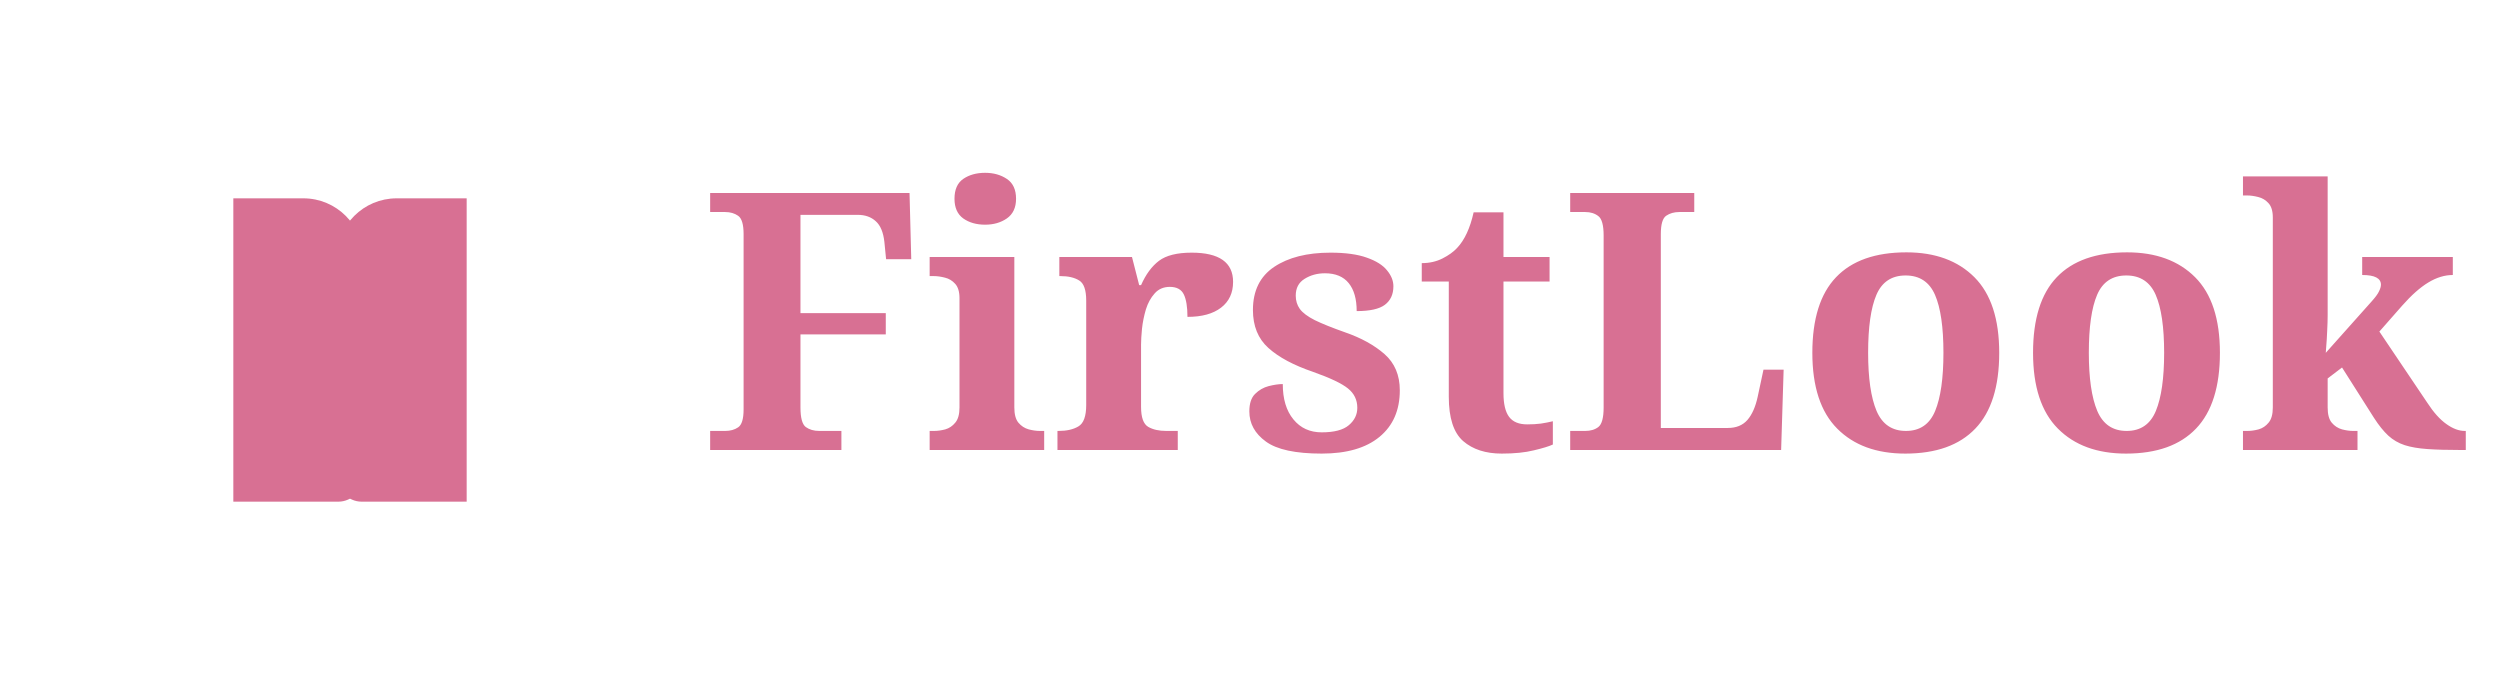
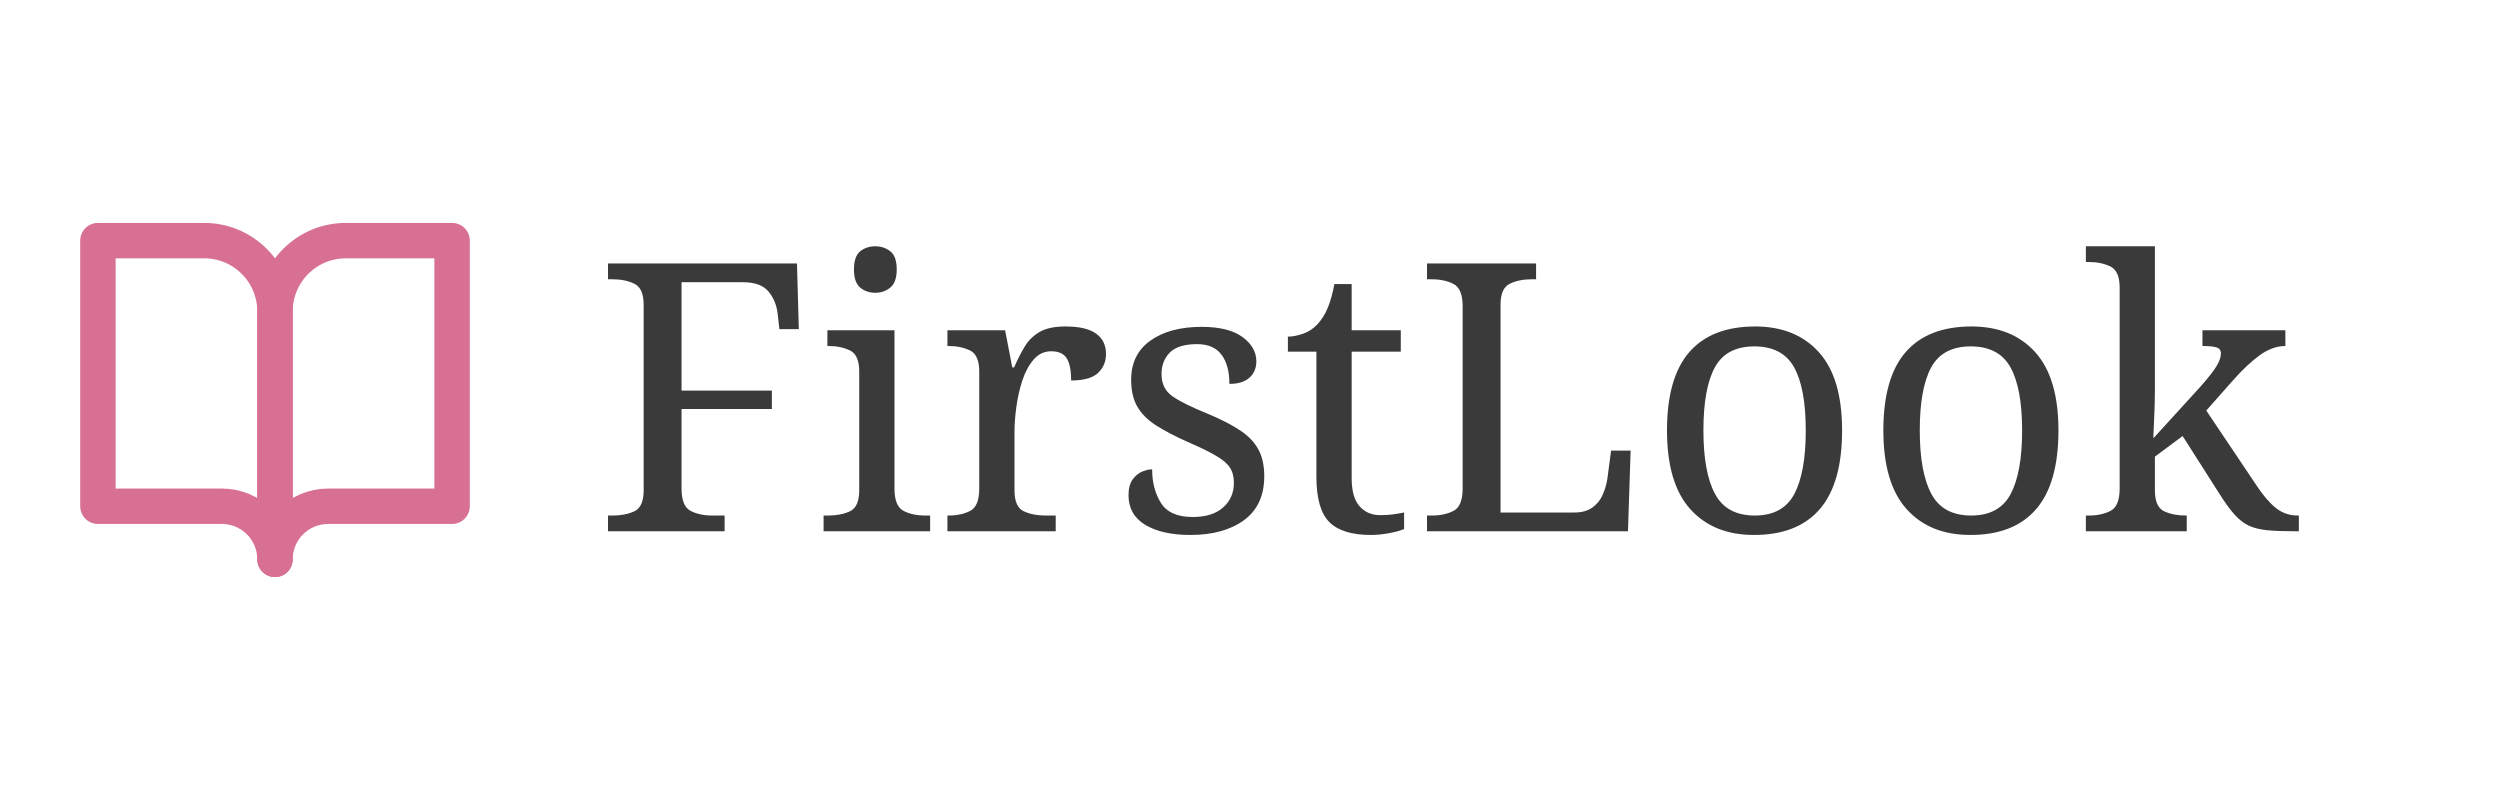
- <svg xmlns="http://www.w3.org/2000/svg" width="250" height="70" viewBox="0 0 250 70" fill="none">
-   <path d="M23.333 19.833H30.333C33.647 19.833 36.333 22.519 36.333 25.833V47.5C36.333 48.98 35.214 50.167 33.833 50.167H23.333" fill="#D87093" />
-   <path d="M46.667 19.833H39.667C36.353 19.833 33.667 22.519 33.667 25.833V47.5C33.667 48.98 34.786 50.167 36.167 50.167H46.667" fill="#D87093" />
-   <style>
-     .font-headline {
-       font-family: 'Playfair Display', serif;
-       font-weight: 700;
-       font-size: 36px;
-       fill: #D87093;
-     }
-   </style>
-   <text x="70" y="45" class="font-headline">FirstLook</text>
+ <svg xmlns="http://www.w3.org/2000/svg" width="400" height="128" viewBox="0 0 400 128">
+   <defs>
+     <style>
+       .logo-text {
+         font-family: 'Playfair Display', serif;
+         font-size: 60px;
+         fill: #3a3a3a;
+       }
+     </style>
+   </defs>
+   <g transform="translate(10, 30)">
+     <svg width="68" height="68" viewBox="0 0 24 24" fill="none" stroke="#D87093" stroke-width="2" stroke-linecap="round" stroke-linejoin="round">
+       <path d="M2 3h6a4 4 0 0 1 4 4v14a3 3 0 0 0-3-3H2z" />
+       <path d="M22 3h-6a4 4 0 0 0-4 4v14a3 3 0 0 1 3-3h7z" />
+     </svg>
+   </g>
+   <text x="95" y="85" class="logo-text">FirstLook</text>
</svg>
